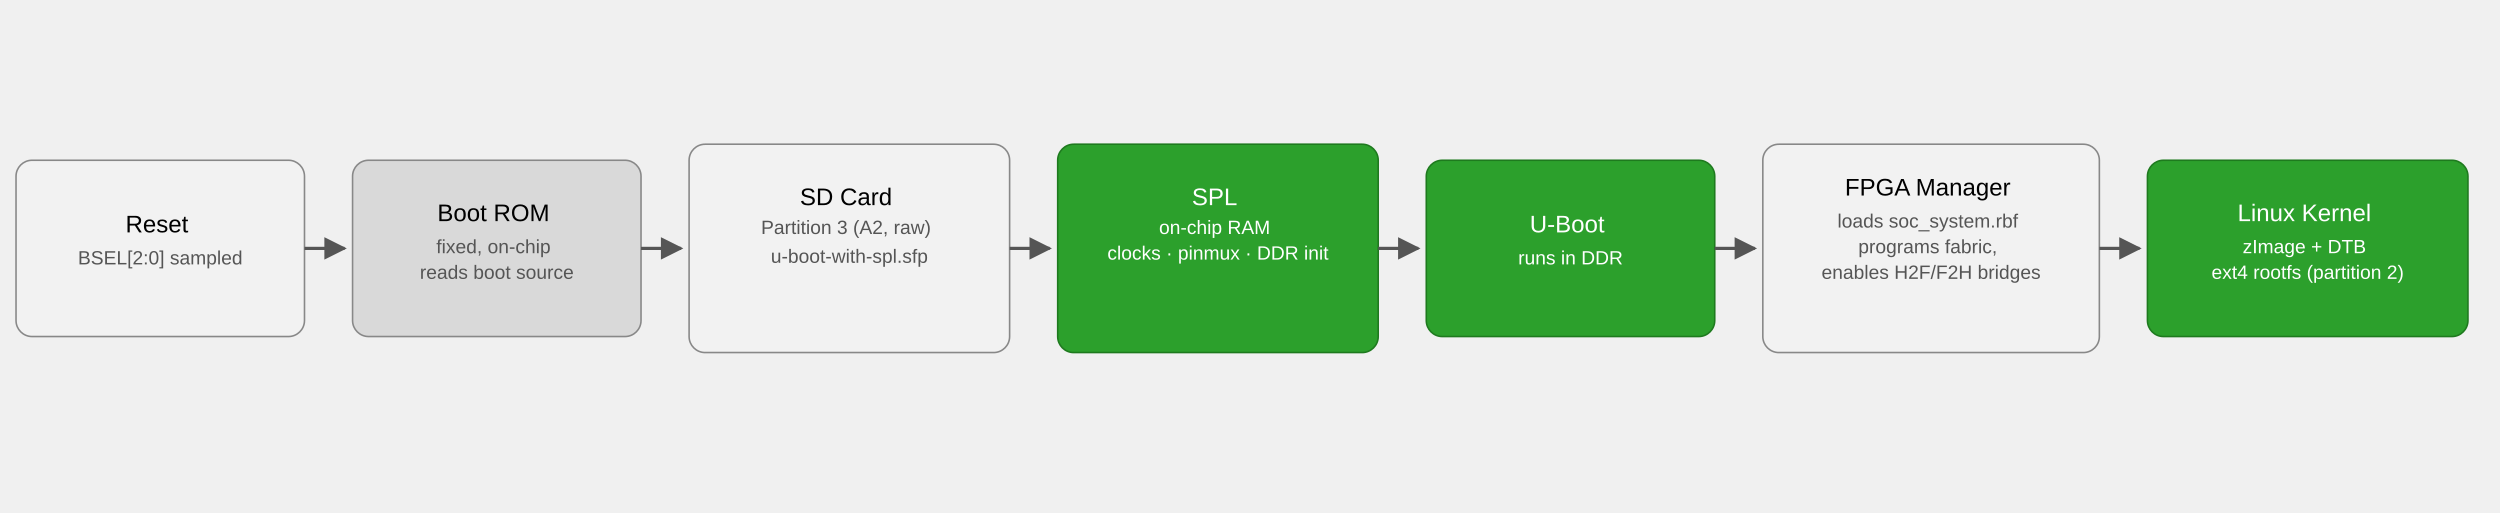
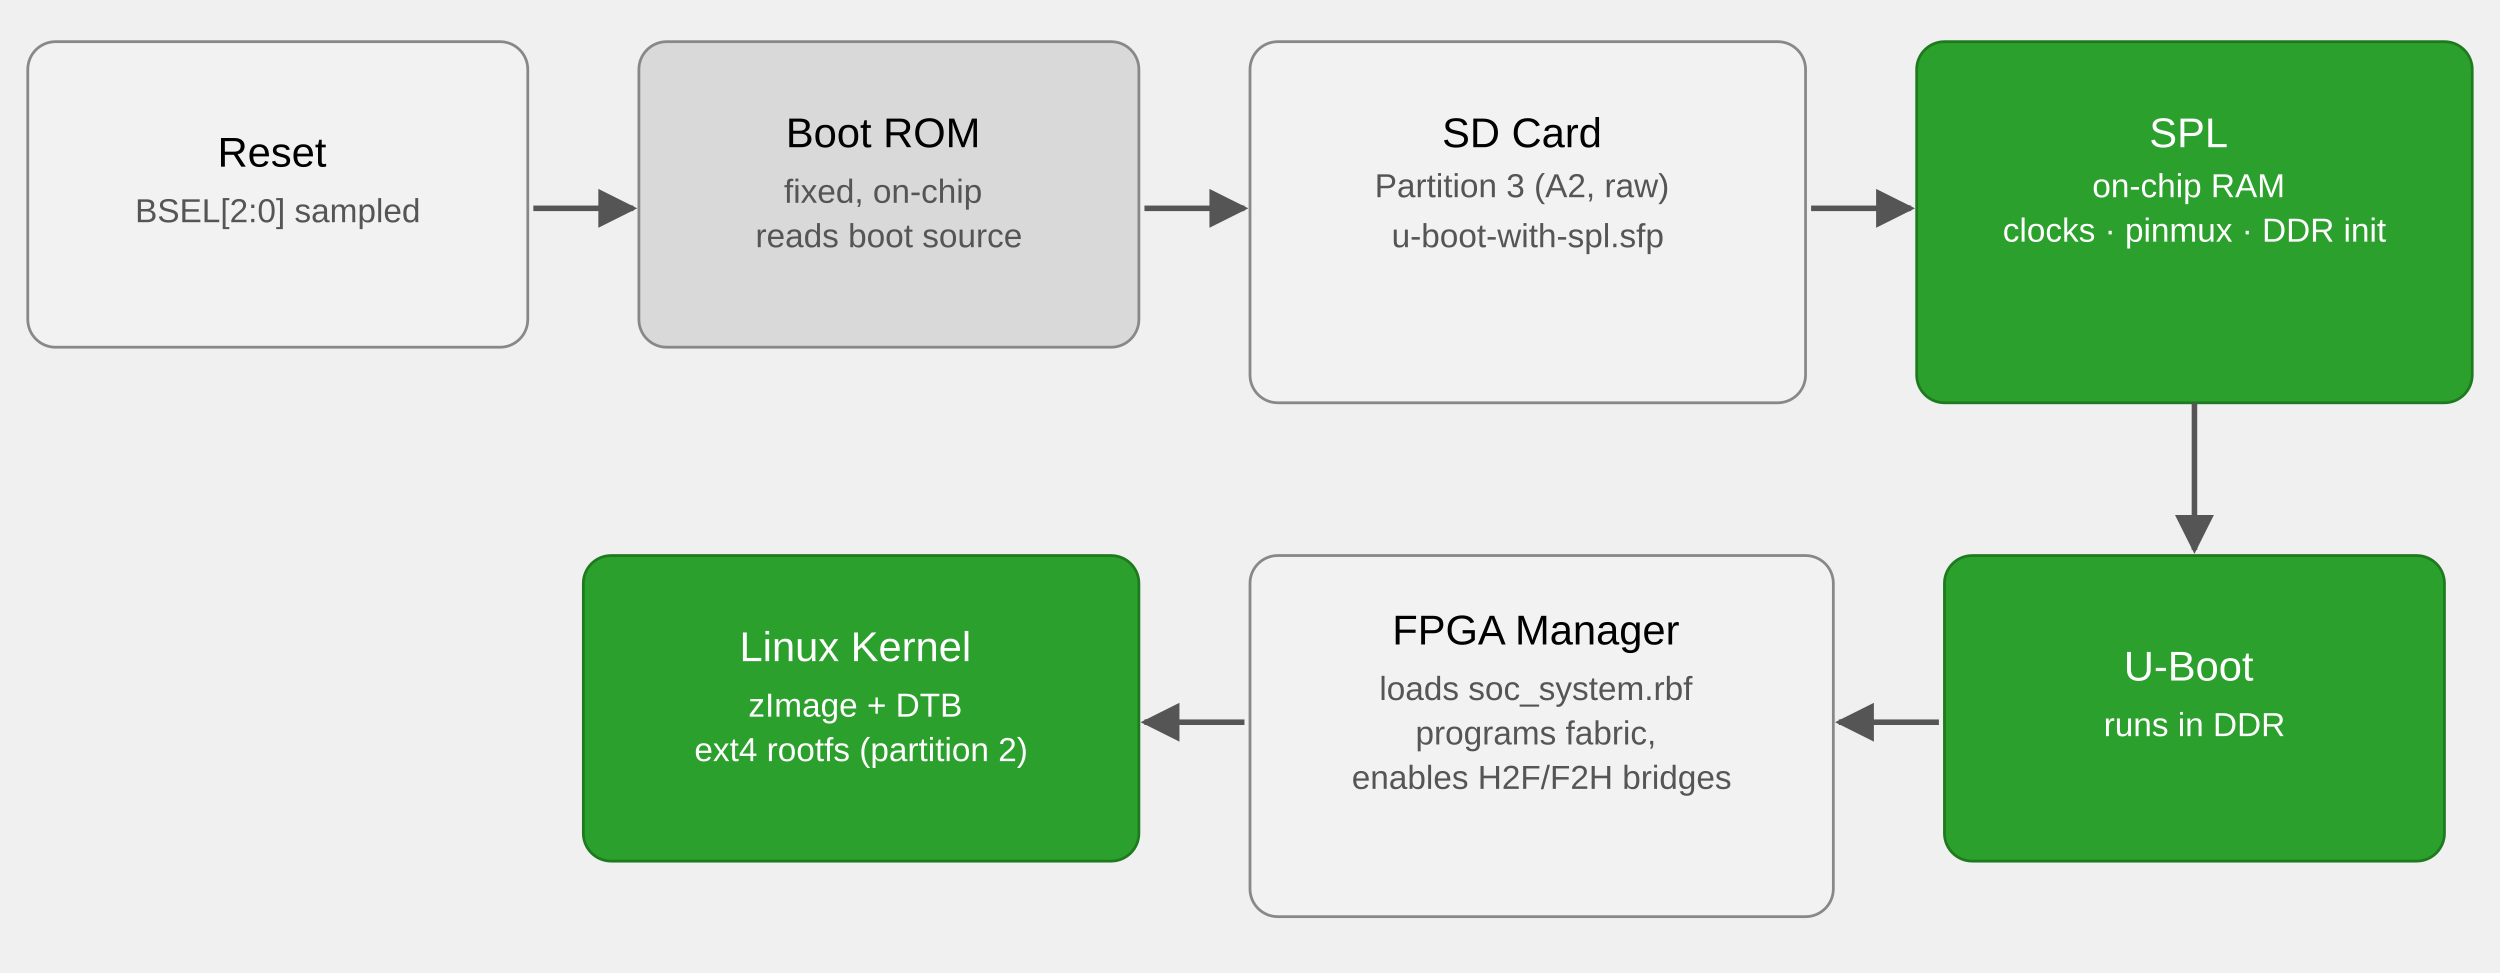
- <svg xmlns="http://www.w3.org/2000/svg" viewBox="0 0 1560 320" font-family="Segoe UI, Arial, sans-serif">
+ <svg xmlns="http://www.w3.org/2000/svg" viewBox="0 0 900 350" font-family="Segoe UI, Arial, sans-serif">
  <defs>
    <marker id="arrow" viewBox="0 0 10 10" refX="9" refY="5" markerWidth="7" markerHeight="7" orient="auto-start-reverse">
      <path d="M 0 0 L 10 5 L 0 10 z" fill="#555" />
    </marker>
  </defs>
  <g font-size="15" text-anchor="middle">
-     <rect x="10" y="100" width="180" height="110" rx="10" fill="#f2f2f2" stroke="#888" />
-     <text x="100" y="145">
+     <rect x="10" y="15" width="180" height="110" rx="10" fill="#f2f2f2" stroke="#888" />
+     <text x="100" y="60">
      <tspan x="100" dy="0">Reset</tspan>
      <tspan x="100" dy="20" font-size="12" fill="#555">BSEL[2:0] sampled</tspan>
    </text>
-     <rect x="220" y="100" width="180" height="110" rx="10" fill="#d9d9d9" stroke="#888" />
-     <text x="310" y="138">
-       <tspan x="310" dy="0">Boot ROM</tspan>
-       <tspan x="310" dy="20" font-size="12" fill="#555">fixed, on-chip</tspan>
-       <tspan x="310" dy="16" font-size="12" fill="#555">reads boot source</tspan>
+     <rect x="230" y="15" width="180" height="110" rx="10" fill="#d9d9d9" stroke="#888" />
+     <text x="320" y="53">
+       <tspan x="320" dy="0">Boot ROM</tspan>
+       <tspan x="320" dy="20" font-size="12" fill="#555">fixed, on-chip</tspan>
+       <tspan x="320" dy="16" font-size="12" fill="#555">reads boot source</tspan>
    </text>
-     <rect x="430" y="90" width="200" height="130" rx="10" fill="#f2f2f2" stroke="#888" />
-     <text x="530" y="128">
-       <tspan x="530" dy="0">SD Card</tspan>
-       <tspan x="530" dy="18" font-size="12" fill="#555">Partition 3 (A2, raw)</tspan>
-       <tspan x="530" dy="18" font-size="12" fill="#555">u-boot-with-spl.sfp</tspan>
+     <rect x="450" y="15" width="200" height="130" rx="10" fill="#f2f2f2" stroke="#888" />
+     <text x="550" y="53">
+       <tspan x="550" dy="0">SD Card</tspan>
+       <tspan x="550" dy="18" font-size="12" fill="#555">Partition 3 (A2, raw)</tspan>
+       <tspan x="550" dy="18" font-size="12" fill="#555">u-boot-with-spl.sfp</tspan>
    </text>
-     <rect x="660" y="90" width="200" height="130" rx="10" fill="#2ca02c" stroke="#1e7a1e" />
-     <text x="760" y="128" fill="#fff">
-       <tspan x="760" dy="0">SPL</tspan>
-       <tspan x="760" dy="18" font-size="12">on-chip RAM</tspan>
-       <tspan x="760" dy="16" font-size="12">clocks · pinmux · DDR init</tspan>
+     <rect x="690" y="15" width="200" height="130" rx="10" fill="#2ca02c" stroke="#1e7a1e" />
+     <text x="790" y="53" fill="#fff">
+       <tspan x="790" dy="0">SPL</tspan>
+       <tspan x="790" dy="18" font-size="12">on-chip RAM</tspan>
+       <tspan x="790" dy="16" font-size="12">clocks · pinmux · DDR init</tspan>
    </text>
-     <rect x="890" y="100" width="180" height="110" rx="10" fill="#2ca02c" stroke="#1e7a1e" />
-     <text x="980" y="145" fill="#fff">
-       <tspan x="980" dy="0">U-Boot</tspan>
-       <tspan x="980" dy="20" font-size="12">runs in DDR</tspan>
+     <rect x="700" y="200" width="180" height="110" rx="10" fill="#2ca02c" stroke="#1e7a1e" />
+     <text x="790" y="245" fill="#fff">
+       <tspan x="790" dy="0">U-Boot</tspan>
+       <tspan x="790" dy="20" font-size="12">runs in DDR</tspan>
    </text>
-     <rect x="1100" y="90" width="210" height="130" rx="10" fill="#f2f2f2" stroke="#888" />
-     <text x="1205" y="122">
-       <tspan x="1205" dy="0">FPGA Manager</tspan>
-       <tspan x="1205" dy="20" font-size="12" fill="#555">loads soc_system.rbf</tspan>
-       <tspan x="1205" dy="16" font-size="12" fill="#555">programs fabric,</tspan>
-       <tspan x="1205" dy="16" font-size="12" fill="#555">enables H2F/F2H bridges</tspan>
+     <rect x="450" y="200" width="210" height="130" rx="10" fill="#f2f2f2" stroke="#888" />
+     <text x="555" y="232">
+       <tspan x="555" dy="0">FPGA Manager</tspan>
+       <tspan x="555" dy="20" font-size="12" fill="#555">loads soc_system.rbf</tspan>
+       <tspan x="555" dy="16" font-size="12" fill="#555">programs fabric,</tspan>
+       <tspan x="555" dy="16" font-size="12" fill="#555">enables H2F/F2H bridges</tspan>
    </text>
-     <rect x="1340" y="100" width="200" height="110" rx="10" fill="#2ca02c" stroke="#1e7a1e" />
-     <text x="1440" y="138" fill="#fff">
-       <tspan x="1440" dy="0">Linux Kernel</tspan>
-       <tspan x="1440" dy="20" font-size="12">zImage + DTB</tspan>
-       <tspan x="1440" dy="16" font-size="12">ext4 rootfs (partition 2)</tspan>
+     <rect x="210" y="200" width="200" height="110" rx="10" fill="#2ca02c" stroke="#1e7a1e" />
+     <text x="310" y="238" fill="#fff">
+       <tspan x="310" dy="0">Linux Kernel</tspan>
+       <tspan x="310" dy="20" font-size="12">zImage + DTB</tspan>
+       <tspan x="310" dy="16" font-size="12">ext4 rootfs (partition 2)</tspan>
    </text>
  </g>
  <g stroke="#555" stroke-width="2" fill="none" marker-end="url(#arrow)">
-     <line x1="190" y1="155" x2="215" y2="155" />
-     <line x1="400" y1="155" x2="425" y2="155" />
-     <line x1="630" y1="155" x2="655" y2="155" />
-     <line x1="860" y1="155" x2="885" y2="155" />
-     <line x1="1070" y1="155" x2="1095" y2="155" />
-     <line x1="1310" y1="155" x2="1335" y2="155" />
+     <line x1="192" y1="75" x2="228" y2="75" />
+     <line x1="412" y1="75" x2="448" y2="75" />
+     <line x1="652" y1="75" x2="688" y2="75" />
+     <line x1="790" y1="145" x2="790" y2="198" />
+     <line x1="698" y1="260" x2="662" y2="260" />
+     <line x1="448" y1="260" x2="412" y2="260" />
  </g>
</svg>
